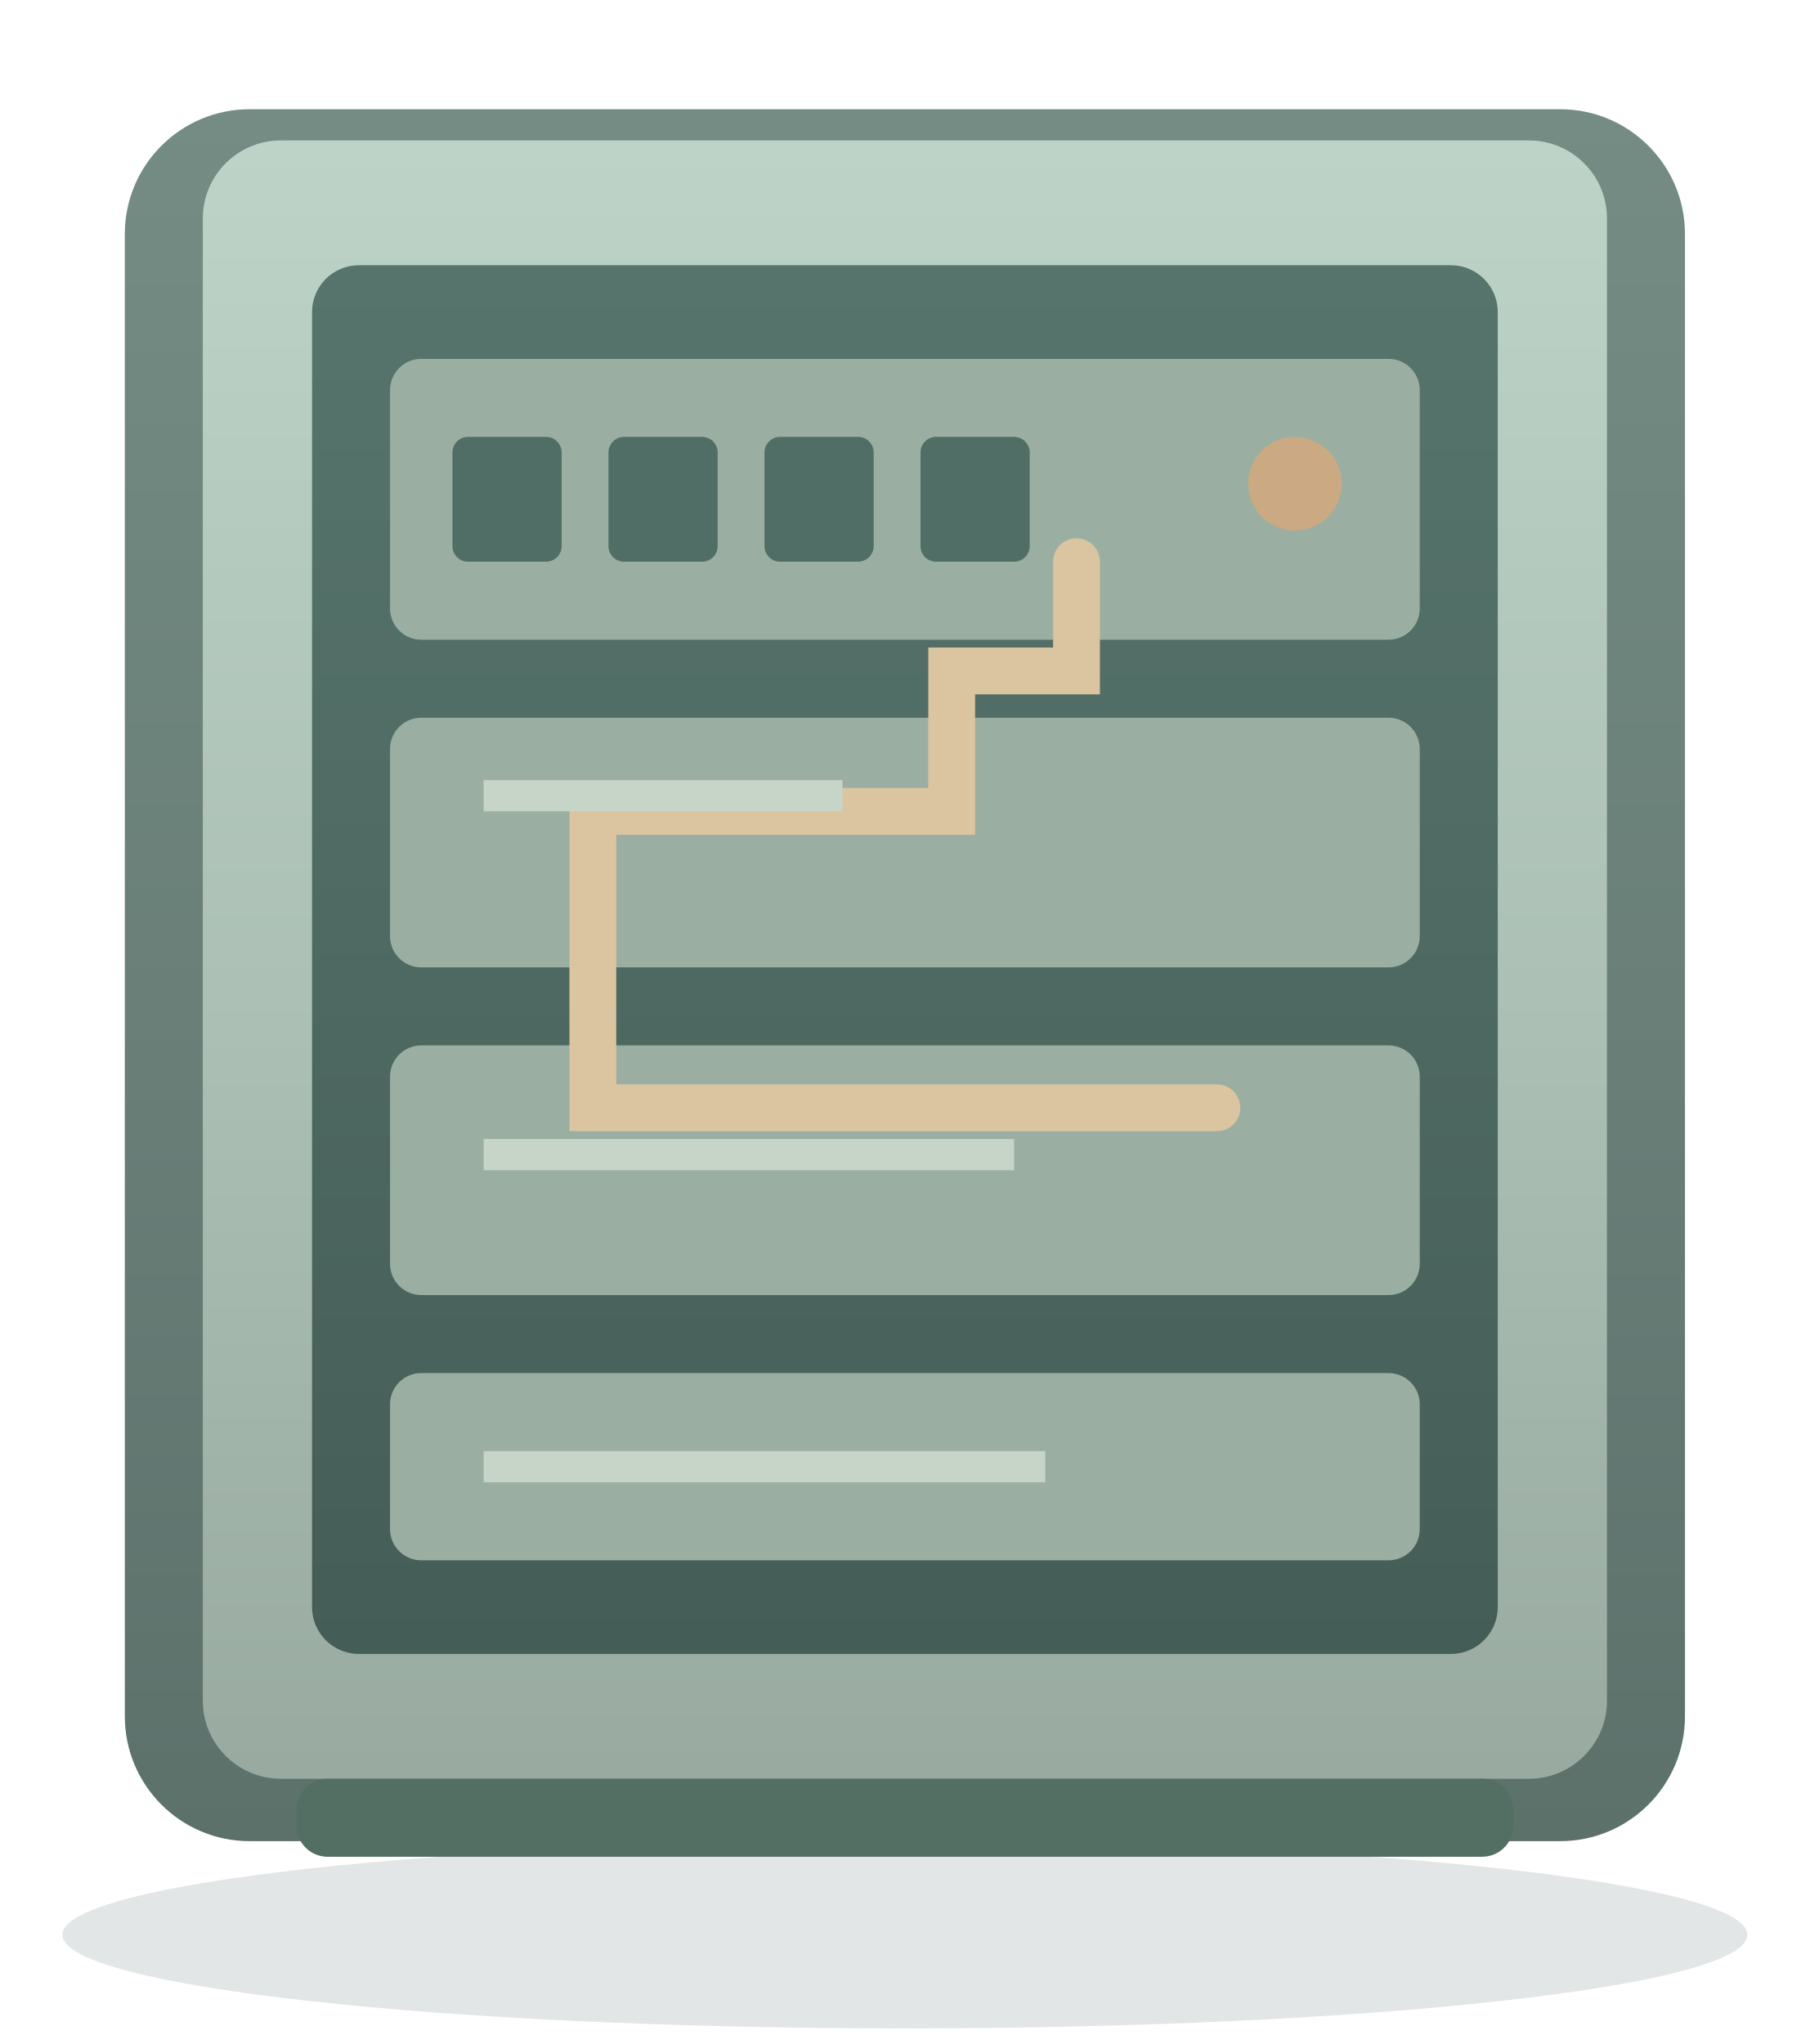
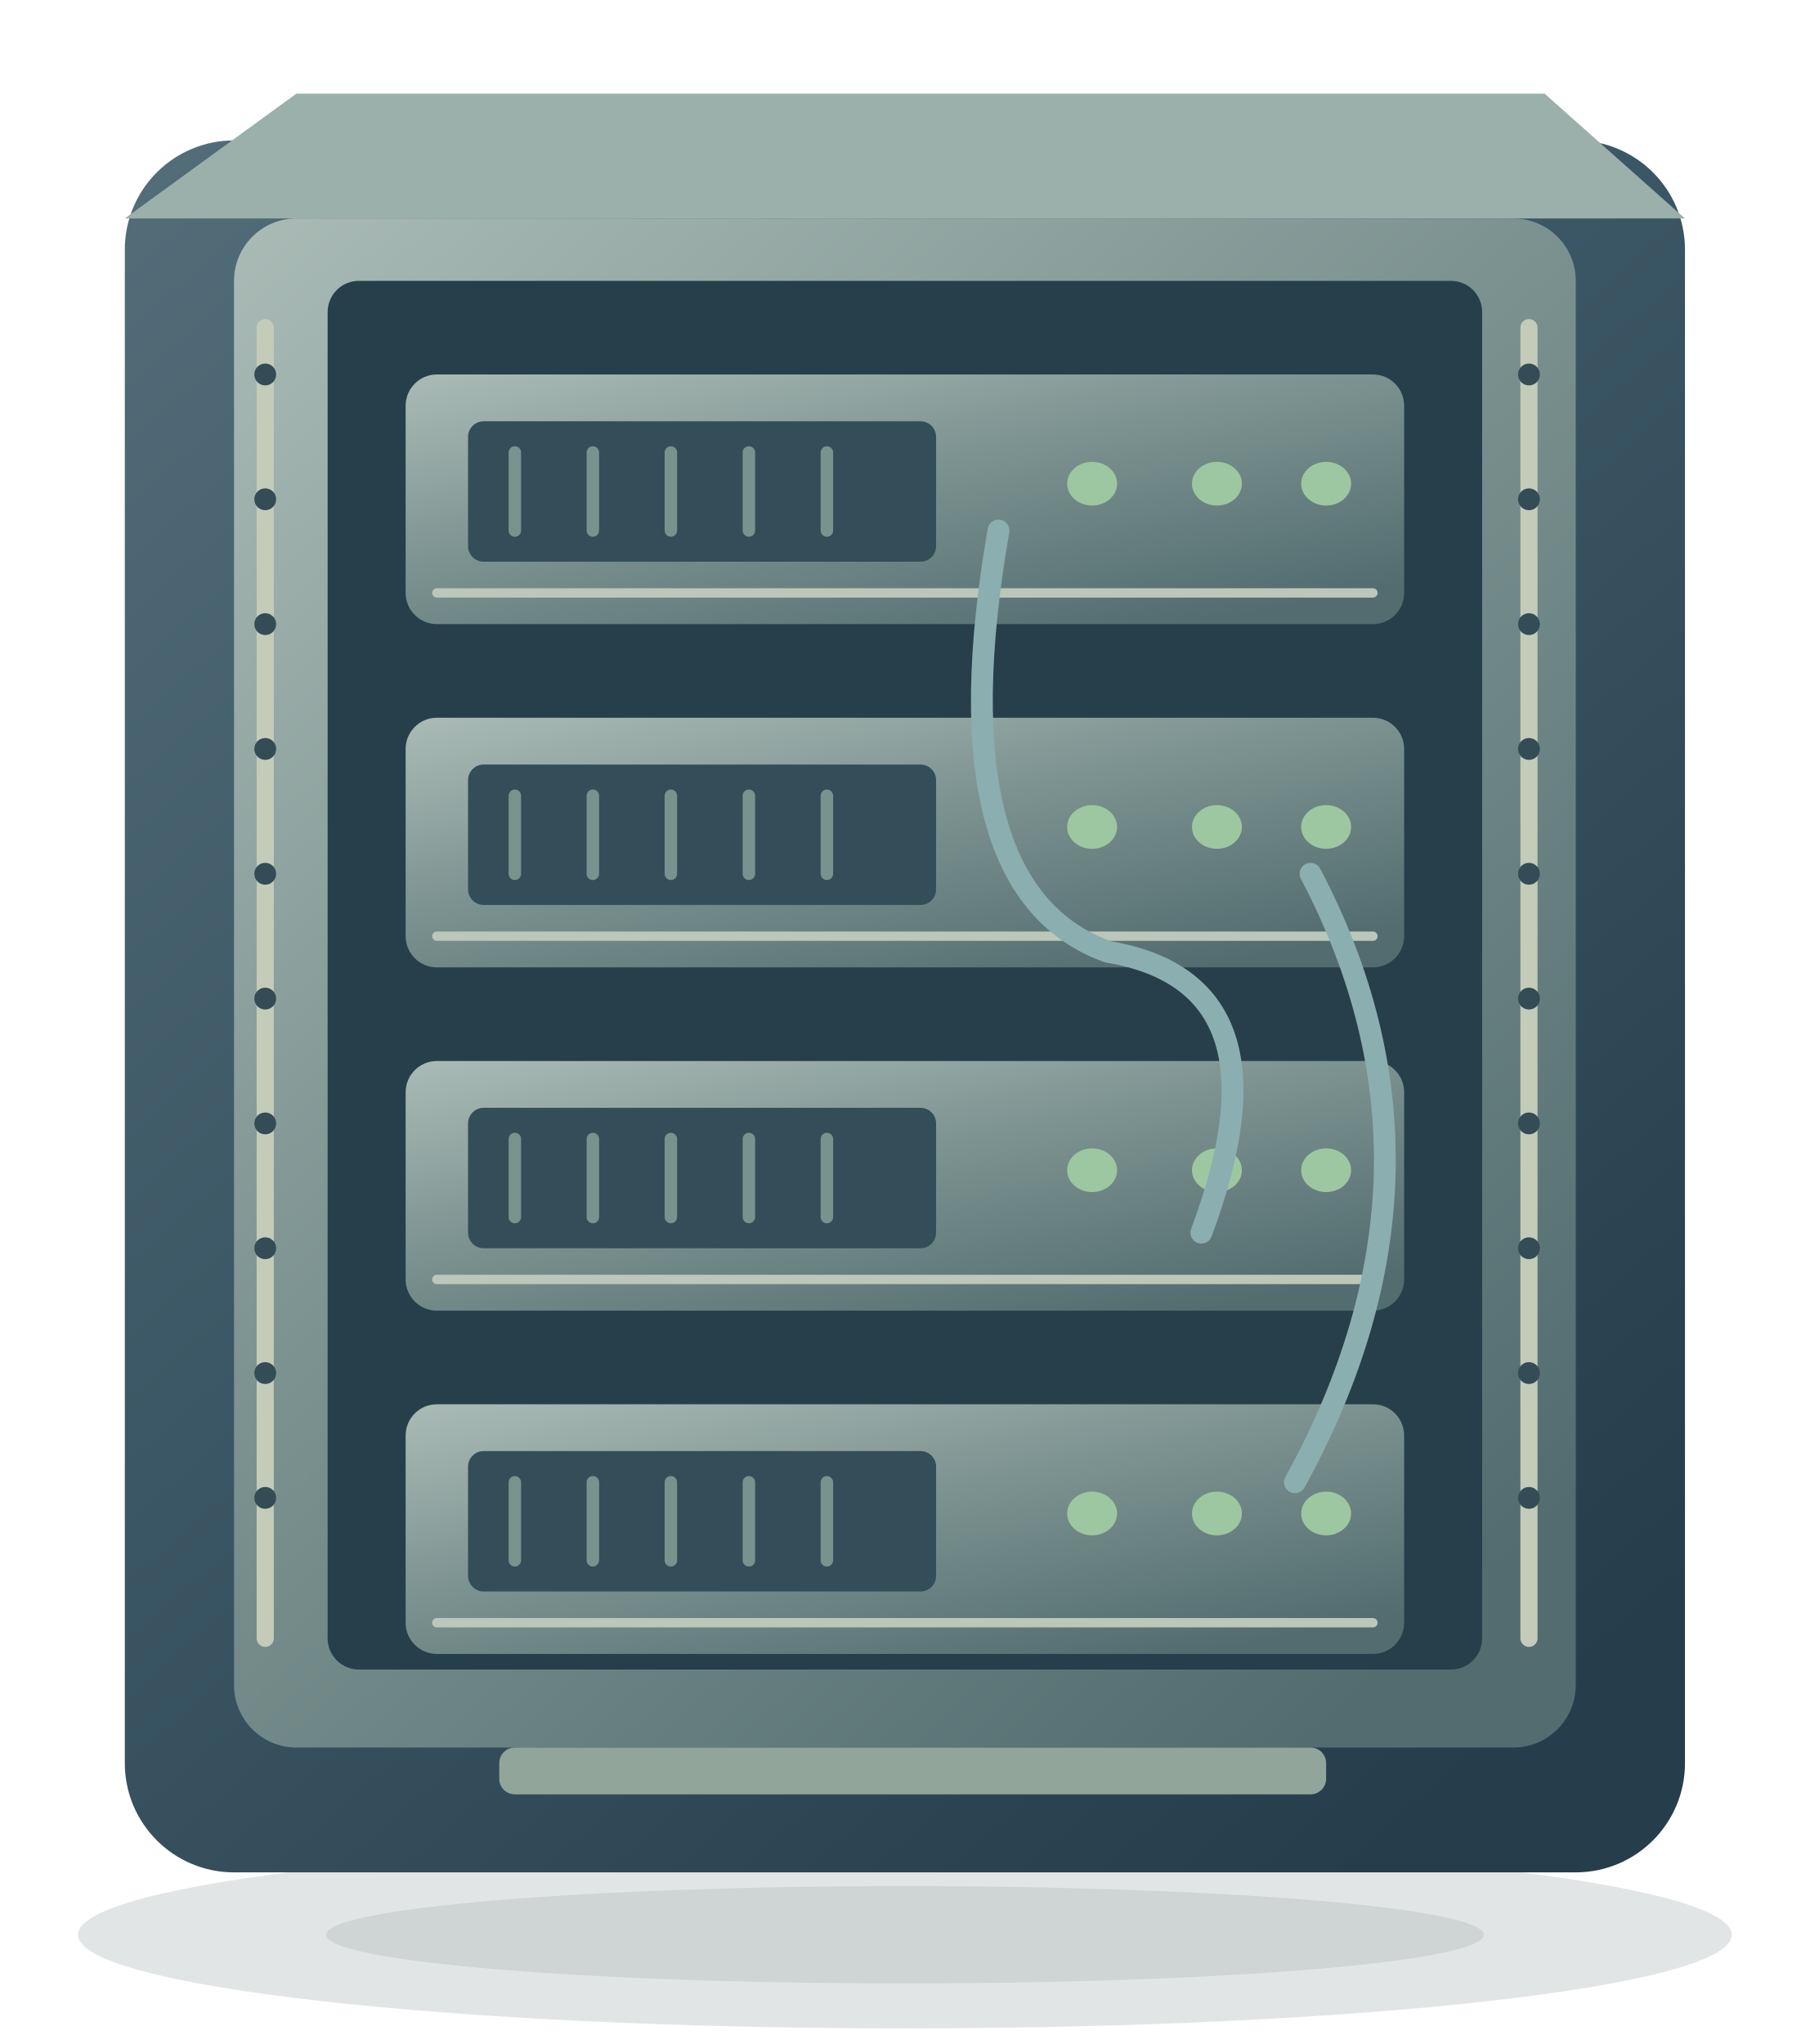
<svg xmlns="http://www.w3.org/2000/svg" width="116" height="131" viewBox="0 0 116 131">
  <defs>
-     <linearGradient id="material0" x1="0" y1="0" x2="0" y2="1">
-       <stop offset="0" stop-color="#748c84" />
-       <stop offset=".52" stop-color="#697f78" />
-       <stop offset="1" stop-color="#5d716b" />
+     <linearGradient id="dark" x1="0" y1="0" x2=".8" y2="1">
+       <stop stop-color="#536d79" />
+       <stop offset=".48" stop-color="#3b5664" />
+       <stop offset="1" stop-color="#263d4b" />
    </linearGradient>
-     <linearGradient id="material1" x1="0" y1="0" x2="0" y2="1">
-       <stop offset="0" stop-color="#bdd3c7" />
-       <stop offset=".52" stop-color="#acc0b5" />
-       <stop offset="1" stop-color="#99aba1" />
-     </linearGradient>
-     <linearGradient id="material2" x1="0" y1="0" x2="0" y2="1">
-       <stop offset="0" stop-color="#56746c" />
-       <stop offset=".52" stop-color="#4e6962" />
-       <stop offset="1" stop-color="#455d57" />
+     <linearGradient id="metal" x1="0" y1="0" x2=".8" y2="1">
+       <stop stop-color="#aabbb6" />
+       <stop offset=".48" stop-color="#7c9290" />
+       <stop offset="1" stop-color="#526c70" />
    </linearGradient>
  </defs>
-   <ellipse cx="58" cy="124" rx="54" ry="6" fill="#344b4a" opacity=".14" />
-   <rect x="8" y="7" width="100" height="111" rx="8" fill="url(#material0)" />
-   <rect x="13" y="9" width="90" height="105" rx="5" fill="url(#material1)" />
-   <rect x="20" y="17" width="76" height="89" rx="3" fill="url(#material2)" />
-   <g fill="#9aafa1">
-     <rect x="25" y="23" width="66" height="18" rx="2" />
-     <rect x="25" y="46" width="66" height="16" rx="2" />
-     <rect x="25" y="67" width="66" height="16" rx="2" />
-     <rect x="25" y="88" width="66" height="12" rx="2" />
-   </g>
-   <g fill="#516e66">
-     <rect x="29" y="28" width="7" height="8" rx="1" />
-     <rect x="39" y="28" width="7" height="8" rx="1" />
-     <rect x="49" y="28" width="7" height="8" rx="1" />
-     <rect x="59" y="28" width="7" height="8" rx="1" />
-   </g>
-   <circle cx="83" cy="31" r="3" fill="#cba982" />
-   <path d="M69 36v7h-8v9h-23v19h40" fill="none" stroke="#dbc5a0" stroke-width="3" stroke-linecap="round" />
-   <path d="M31 51h23M31 74h34M31 94h36" stroke="#c7d4c8" stroke-width="2" />
-   <rect x="19" y="114" width="78" height="5" rx="2" fill="#536e63" />
+   <ellipse cx="58" cy="124" rx="53" ry="6" fill="#21383c" opacity=".13" />
+   <ellipse cx="58" cy="124" rx="37.1" ry="3.12" fill="#21383c" opacity=".1" />
+   <rect x="8" y="9" width="100" height="111" rx="7" fill="url(#dark)" />
+   <path d="M8 14 L19 6 H99 L108 14Z" fill="#9bafab" />
+   <rect x="15" y="14" width="86" height="98" rx="4" fill="url(#metal)" />
+   <rect x="21" y="18" width="74" height="89" rx="2" fill="#263f4b" />
+   <rect x="26" y="24" width="64" height="16" rx="2" fill="url(#metal)" />
+   <rect x="30" y="27" width="30" height="9" rx="1" fill="#334e59" />
+   <path d="M33 29 V34" fill="none" stroke="#78928d" stroke-width="0.8" stroke-linecap="round" stroke-linejoin="round" />
+   <path d="M38 29 V34" fill="none" stroke="#78928d" stroke-width="0.8" stroke-linecap="round" stroke-linejoin="round" />
+   <path d="M43 29 V34" fill="none" stroke="#78928d" stroke-width="0.8" stroke-linecap="round" stroke-linejoin="round" />
+   <path d="M48 29 V34" fill="none" stroke="#78928d" stroke-width="0.8" stroke-linecap="round" stroke-linejoin="round" />
+   <path d="M53 29 V34" fill="none" stroke="#78928d" stroke-width="0.8" stroke-linecap="round" stroke-linejoin="round" />
+   <ellipse cx="70" cy="31" rx="1.6" ry="1.4" fill="#9dc7a0" />
+   <ellipse cx="78" cy="31" rx="1.6" ry="1.4" fill="#9dc7a0" />
+   <ellipse cx="85" cy="31" rx="1.6" ry="1.4" fill="#9dc7a0" />
+   <path d="M28 38 H88" fill="none" stroke="#bbc7b9" stroke-width="0.6" stroke-linecap="round" stroke-linejoin="round" />
+   <rect x="26" y="46" width="64" height="16" rx="2" fill="url(#metal)" />
+   <rect x="30" y="49" width="30" height="9" rx="1" fill="#334e59" />
+   <path d="M33 51 V56" fill="none" stroke="#78928d" stroke-width="0.8" stroke-linecap="round" stroke-linejoin="round" />
+   <path d="M38 51 V56" fill="none" stroke="#78928d" stroke-width="0.8" stroke-linecap="round" stroke-linejoin="round" />
+   <path d="M43 51 V56" fill="none" stroke="#78928d" stroke-width="0.8" stroke-linecap="round" stroke-linejoin="round" />
+   <path d="M48 51 V56" fill="none" stroke="#78928d" stroke-width="0.8" stroke-linecap="round" stroke-linejoin="round" />
+   <path d="M53 51 V56" fill="none" stroke="#78928d" stroke-width="0.8" stroke-linecap="round" stroke-linejoin="round" />
+   <ellipse cx="70" cy="53" rx="1.6" ry="1.4" fill="#9dc7a0" />
+   <ellipse cx="78" cy="53" rx="1.6" ry="1.4" fill="#9dc7a0" />
+   <ellipse cx="85" cy="53" rx="1.6" ry="1.4" fill="#9dc7a0" />
+   <path d="M28 60 H88" fill="none" stroke="#bbc7b9" stroke-width="0.6" stroke-linecap="round" stroke-linejoin="round" />
+   <rect x="26" y="68" width="64" height="16" rx="2" fill="url(#metal)" />
+   <rect x="30" y="71" width="30" height="9" rx="1" fill="#334e59" />
+   <path d="M33 73 V78" fill="none" stroke="#78928d" stroke-width="0.8" stroke-linecap="round" stroke-linejoin="round" />
+   <path d="M38 73 V78" fill="none" stroke="#78928d" stroke-width="0.8" stroke-linecap="round" stroke-linejoin="round" />
+   <path d="M43 73 V78" fill="none" stroke="#78928d" stroke-width="0.8" stroke-linecap="round" stroke-linejoin="round" />
+   <path d="M48 73 V78" fill="none" stroke="#78928d" stroke-width="0.8" stroke-linecap="round" stroke-linejoin="round" />
+   <path d="M53 73 V78" fill="none" stroke="#78928d" stroke-width="0.8" stroke-linecap="round" stroke-linejoin="round" />
+   <ellipse cx="70" cy="75" rx="1.6" ry="1.4" fill="#9dc7a0" />
+   <ellipse cx="78" cy="75" rx="1.6" ry="1.4" fill="#9dc7a0" />
+   <ellipse cx="85" cy="75" rx="1.6" ry="1.4" fill="#9dc7a0" />
+   <path d="M28 82 H88" fill="none" stroke="#bbc7b9" stroke-width="0.6" stroke-linecap="round" stroke-linejoin="round" />
+   <rect x="26" y="90" width="64" height="16" rx="2" fill="url(#metal)" />
+   <rect x="30" y="93" width="30" height="9" rx="1" fill="#334e59" />
+   <path d="M33 95 V100" fill="none" stroke="#78928d" stroke-width="0.8" stroke-linecap="round" stroke-linejoin="round" />
+   <path d="M38 95 V100" fill="none" stroke="#78928d" stroke-width="0.8" stroke-linecap="round" stroke-linejoin="round" />
+   <path d="M43 95 V100" fill="none" stroke="#78928d" stroke-width="0.8" stroke-linecap="round" stroke-linejoin="round" />
+   <path d="M48 95 V100" fill="none" stroke="#78928d" stroke-width="0.8" stroke-linecap="round" stroke-linejoin="round" />
+   <path d="M53 95 V100" fill="none" stroke="#78928d" stroke-width="0.8" stroke-linecap="round" stroke-linejoin="round" />
+   <ellipse cx="70" cy="97" rx="1.6" ry="1.4" fill="#9dc7a0" />
+   <ellipse cx="78" cy="97" rx="1.6" ry="1.4" fill="#9dc7a0" />
+   <ellipse cx="85" cy="97" rx="1.6" ry="1.4" fill="#9dc7a0" />
+   <path d="M28 104 H88" fill="none" stroke="#bbc7b9" stroke-width="0.6" stroke-linecap="round" stroke-linejoin="round" />
+   <path d="M17 21 V105" fill="none" stroke="#c4cbb9" stroke-width="1.1" stroke-linecap="round" stroke-linejoin="round" />
+   <ellipse cx="17" cy="24" rx="0.7" ry="0.7" fill="#334c55" />
+   <ellipse cx="17" cy="32" rx="0.7" ry="0.7" fill="#334c55" />
+   <ellipse cx="17" cy="40" rx="0.7" ry="0.7" fill="#334c55" />
+   <ellipse cx="17" cy="48" rx="0.7" ry="0.7" fill="#334c55" />
+   <ellipse cx="17" cy="56" rx="0.7" ry="0.7" fill="#334c55" />
+   <ellipse cx="17" cy="64" rx="0.7" ry="0.7" fill="#334c55" />
+   <ellipse cx="17" cy="72" rx="0.7" ry="0.7" fill="#334c55" />
+   <ellipse cx="17" cy="80" rx="0.7" ry="0.7" fill="#334c55" />
+   <ellipse cx="17" cy="88" rx="0.7" ry="0.7" fill="#334c55" />
+   <ellipse cx="17" cy="96" rx="0.7" ry="0.7" fill="#334c55" />
+   <path d="M98 21 V105" fill="none" stroke="#c4cbb9" stroke-width="1.1" stroke-linecap="round" stroke-linejoin="round" />
+   <ellipse cx="98" cy="24" rx="0.7" ry="0.7" fill="#334c55" />
+   <ellipse cx="98" cy="32" rx="0.7" ry="0.7" fill="#334c55" />
+   <ellipse cx="98" cy="40" rx="0.7" ry="0.7" fill="#334c55" />
+   <ellipse cx="98" cy="48" rx="0.7" ry="0.7" fill="#334c55" />
+   <ellipse cx="98" cy="56" rx="0.7" ry="0.7" fill="#334c55" />
+   <ellipse cx="98" cy="64" rx="0.7" ry="0.7" fill="#334c55" />
+   <ellipse cx="98" cy="72" rx="0.7" ry="0.7" fill="#334c55" />
+   <ellipse cx="98" cy="80" rx="0.7" ry="0.7" fill="#334c55" />
+   <ellipse cx="98" cy="88" rx="0.7" ry="0.7" fill="#334c55" />
+   <ellipse cx="98" cy="96" rx="0.7" ry="0.7" fill="#334c55" />
+   <path d="M64 34 Q60 57 71 61 Q83 63 77 79 M84 56 Q94 75 83 95" fill="none" stroke="#8baeb0" stroke-width="1.4" stroke-linecap="round" stroke-linejoin="round" />
+   <rect x="32" y="112" width="53" height="3" rx="1" fill="#91a59b" />
</svg>
